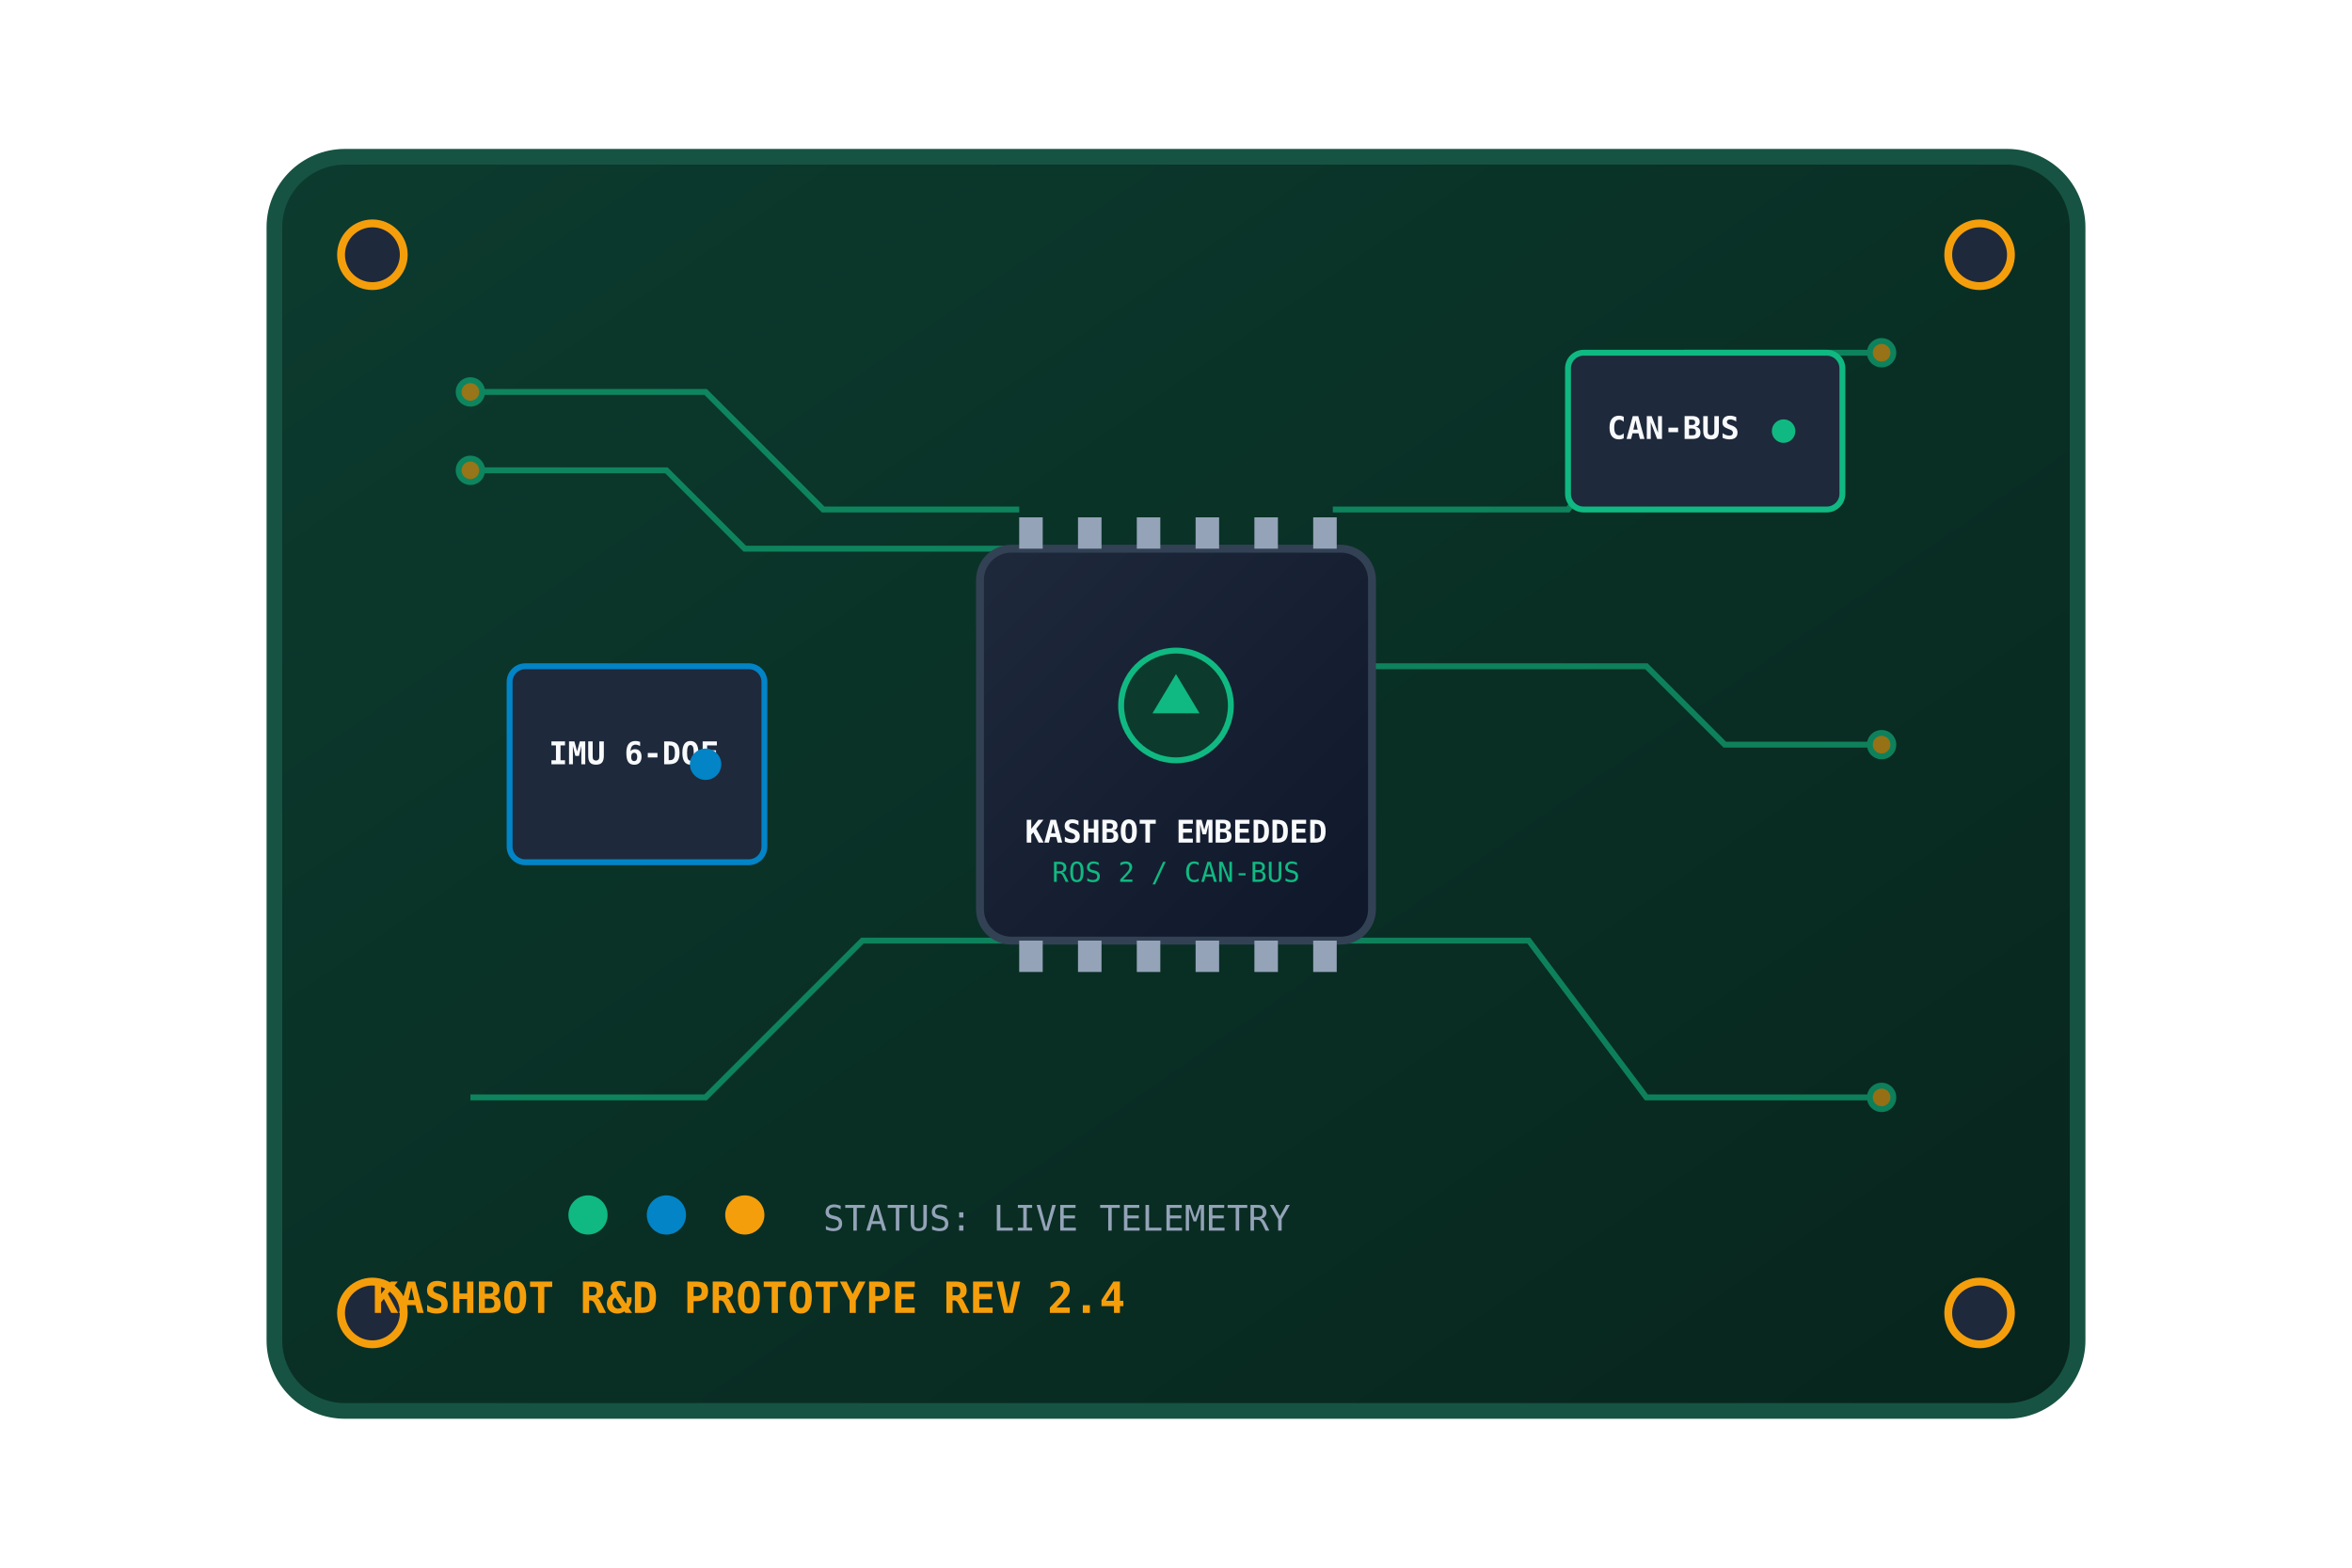
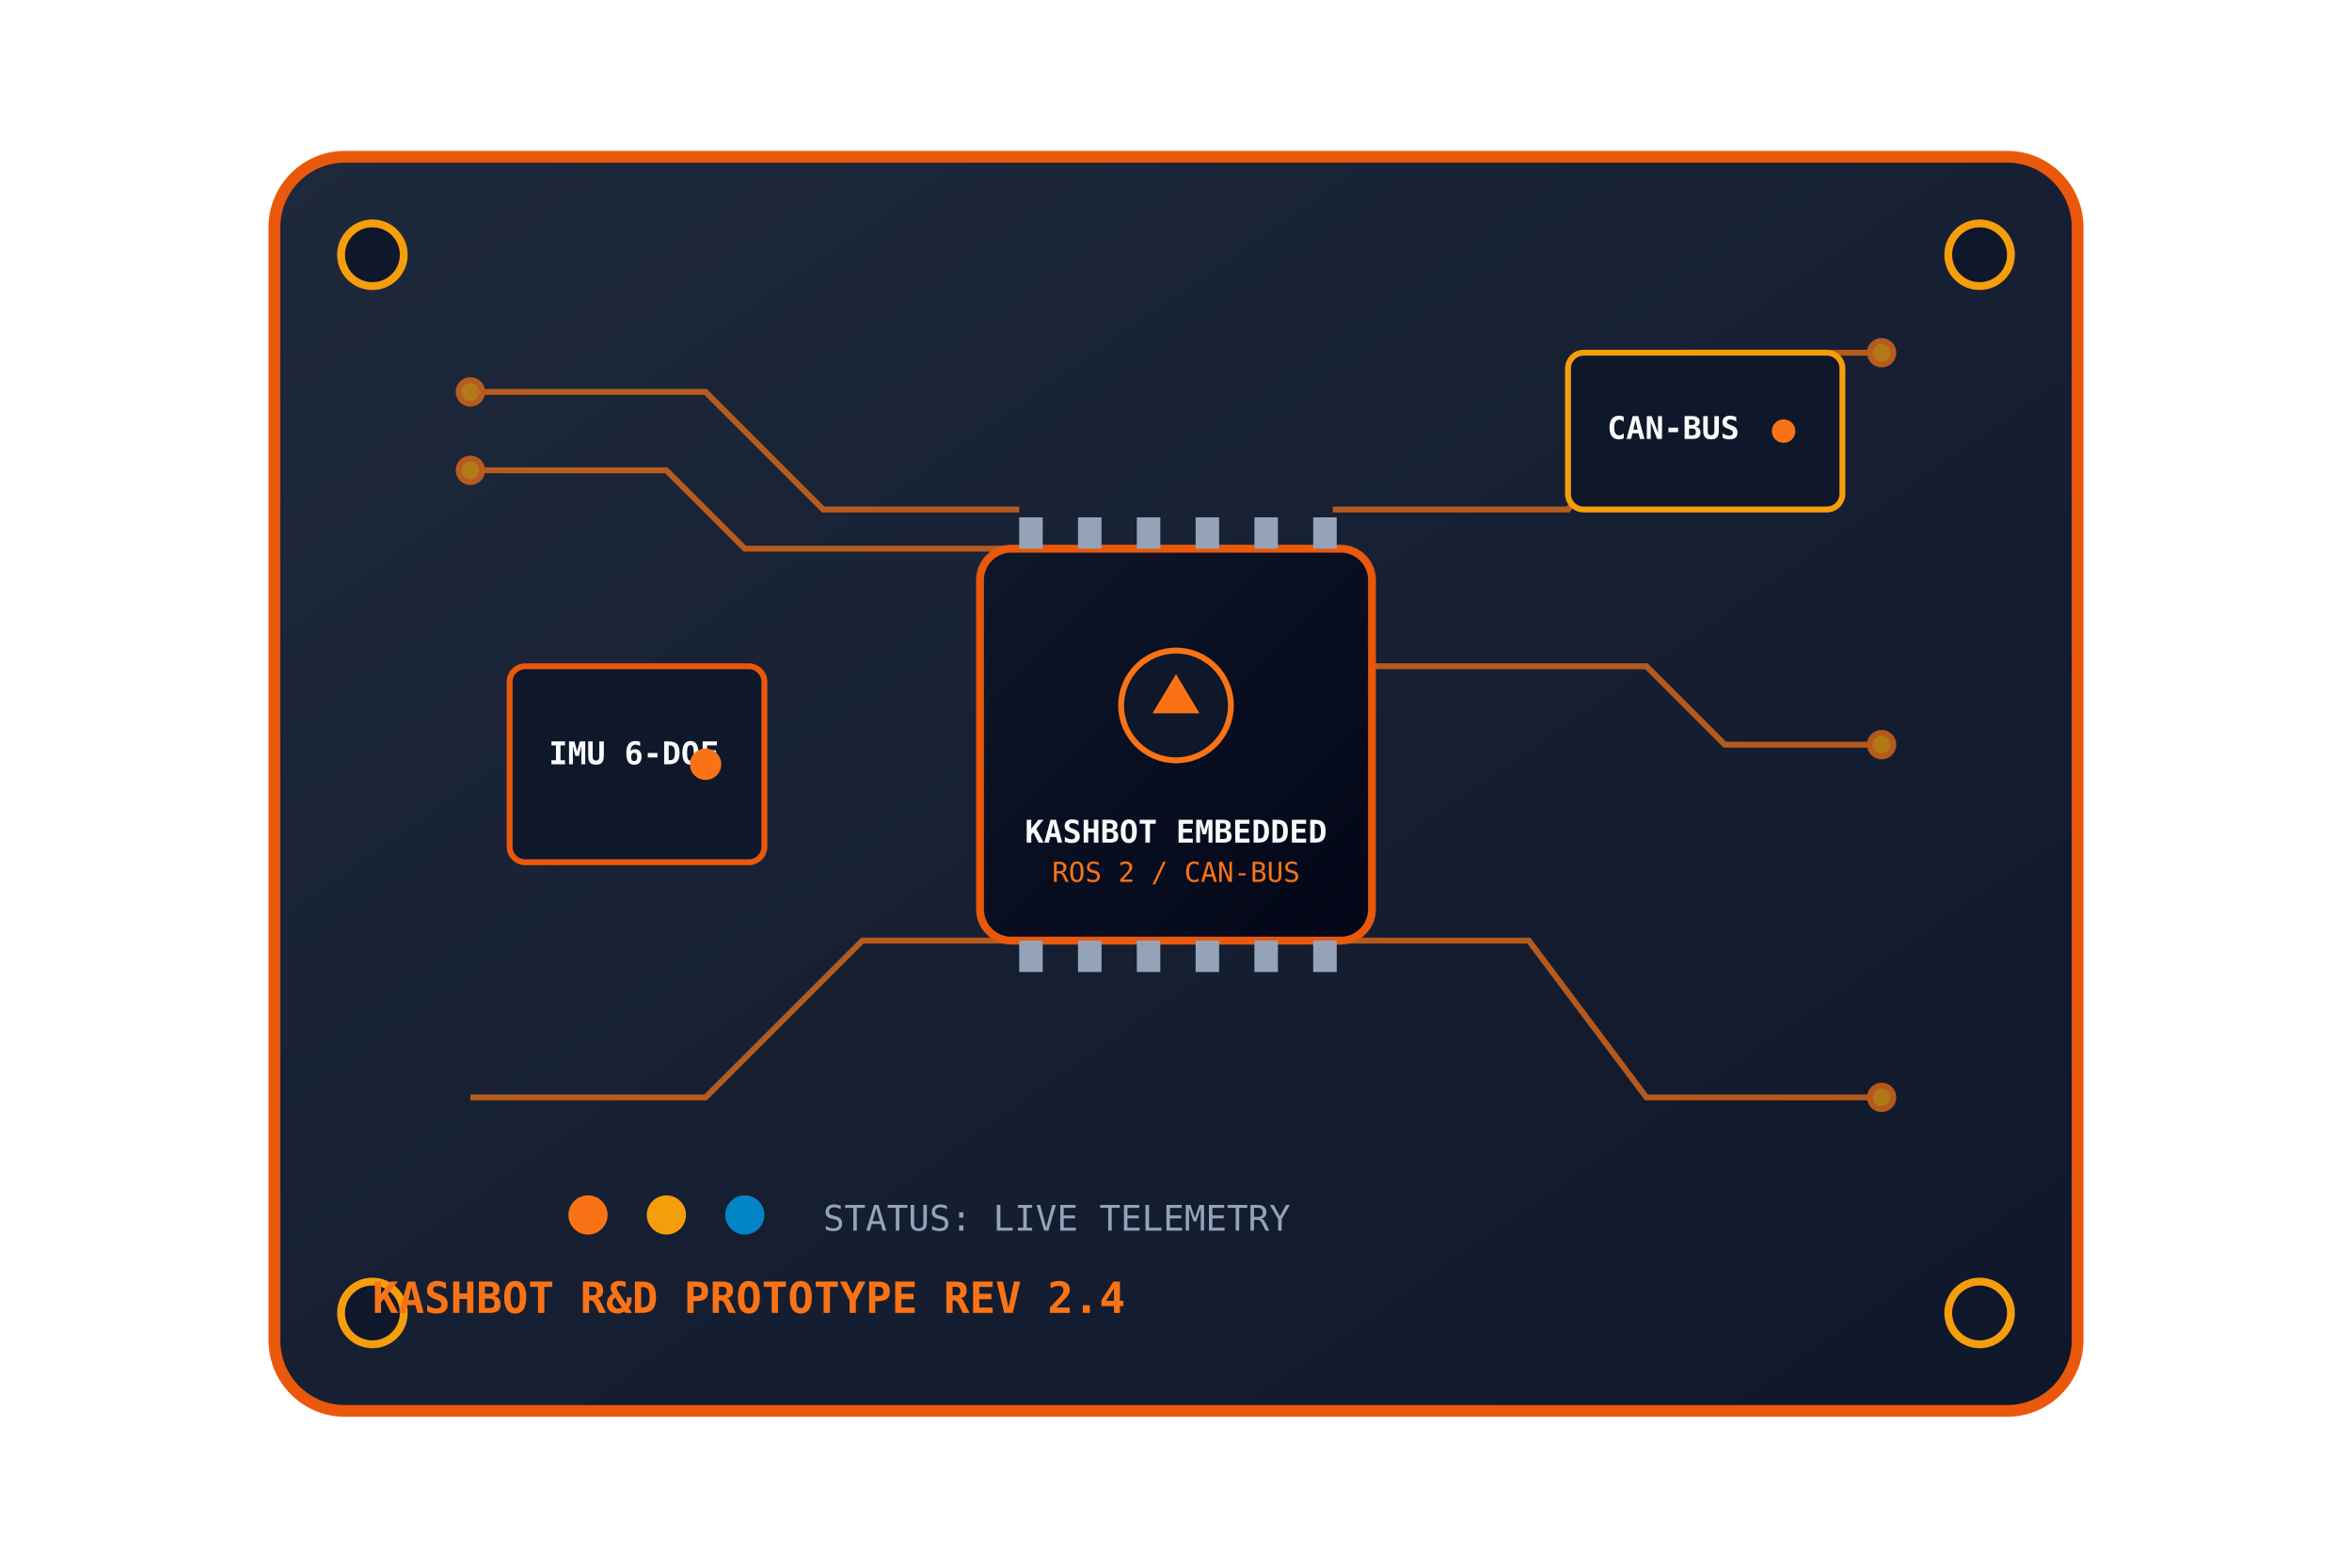
<svg xmlns="http://www.w3.org/2000/svg" viewBox="0 0 600 400" width="100%" height="100%" fill="none">
  <defs>
    <linearGradient id="pcbGrad" x1="0%" y1="0%" x2="100%" y2="100%">
-       <stop offset="0%" stop-color="#0C3B2E" />
-       <stop offset="100%" stop-color="#07251D" />
-     </linearGradient>
-     <linearGradient id="goldTrace" x1="0%" y1="0%" x2="100%" y2="0%">
-       <stop offset="0%" stop-color="#F59E0B" />
-       <stop offset="100%" stop-color="#FBBF24" />
-     </linearGradient>
-     <linearGradient id="chipGrad" x1="0%" y1="0%" x2="100%" y2="100%">
      <stop offset="0%" stop-color="#1E293B" />
      <stop offset="100%" stop-color="#0F172A" />
    </linearGradient>
+     <linearGradient id="goldTrace" x1="0%" y1="0%" x2="100%" y2="0%">
+       <stop offset="0%" stop-color="#F97316" />
+       <stop offset="100%" stop-color="#F59E0B" />
+     </linearGradient>
+     <linearGradient id="chipGrad" x1="0%" y1="0%" x2="100%" y2="100%">
+       <stop offset="0%" stop-color="#0F172A" />
+       <stop offset="100%" stop-color="#020617" />
+     </linearGradient>
  </defs>
-   <rect x="70" y="40" width="460" height="320" rx="18" fill="url(#pcbGrad)" stroke="#165342" stroke-width="4" />
-   <circle cx="95" cy="65" r="8" fill="#1E293B" stroke="#F59E0B" stroke-width="2" />
-   <circle cx="505" cy="65" r="8" fill="#1E293B" stroke="#F59E0B" stroke-width="2" />
-   <circle cx="95" cy="335" r="8" fill="#1E293B" stroke="#F59E0B" stroke-width="2" />
-   <circle cx="505" cy="335" r="8" fill="#1E293B" stroke="#F59E0B" stroke-width="2" />
-   <g stroke="#10B981" stroke-width="1.5" fill="none" opacity="0.6">
+   <rect x="70" y="40" width="460" height="320" rx="18" fill="url(#pcbGrad)" stroke="#EA580C" stroke-width="3" />
+   <circle cx="95" cy="65" r="8" fill="#0F172A" stroke="#F59E0B" stroke-width="2" />
+   <circle cx="505" cy="65" r="8" fill="#0F172A" stroke="#F59E0B" stroke-width="2" />
+   <circle cx="95" cy="335" r="8" fill="#0F172A" stroke="#F59E0B" stroke-width="2" />
+   <circle cx="505" cy="335" r="8" fill="#0F172A" stroke="#F59E0B" stroke-width="2" />
+   <g stroke="#F97316" stroke-width="1.5" fill="none" opacity="0.7">
    <path d="M120 100 L180 100 L210 130 L260 130" />
    <path d="M120 120 L170 120 L190 140 L260 140" />
    <path d="M120 280 L180 280 L220 240 L260 240" />
    <path d="M340 130 L400 130 L430 90 L480 90" />
    <path d="M340 170 L420 170 L440 190 L480 190" />
    <path d="M340 240 L390 240 L420 280 L480 280" />
    <circle cx="120" cy="100" r="3" fill="#F59E0B" />
    <circle cx="120" cy="120" r="3" fill="#F59E0B" />
    <circle cx="480" cy="90" r="3" fill="#F59E0B" />
    <circle cx="480" cy="190" r="3" fill="#F59E0B" />
    <circle cx="480" cy="280" r="3" fill="#F59E0B" />
  </g>
-   <rect x="250" y="140" width="100" height="100" rx="8" fill="url(#chipGrad)" stroke="#334155" stroke-width="2" />
+   <rect x="250" y="140" width="100" height="100" rx="8" fill="url(#chipGrad)" stroke="#EA580C" stroke-width="2" />
  <g fill="#94A3B8">
    <rect x="260" y="132" width="6" height="8" />
    <rect x="275" y="132" width="6" height="8" />
    <rect x="290" y="132" width="6" height="8" />
    <rect x="305" y="132" width="6" height="8" />
    <rect x="320" y="132" width="6" height="8" />
    <rect x="335" y="132" width="6" height="8" />
    <rect x="260" y="240" width="6" height="8" />
    <rect x="275" y="240" width="6" height="8" />
    <rect x="290" y="240" width="6" height="8" />
    <rect x="305" y="240" width="6" height="8" />
    <rect x="320" y="240" width="6" height="8" />
    <rect x="335" y="240" width="6" height="8" />
  </g>
-   <circle cx="300" cy="180" r="14" fill="#0C3B2E" stroke="#10B981" stroke-width="1.5" />
-   <path d="M300 172 L306 182 L294 182 Z" fill="#10B981" />
+   <circle cx="300" cy="180" r="14" fill="#0F172A" stroke="#F97316" stroke-width="1.5" />
+   <path d="M300 172 L306 182 L294 182 Z" fill="#F97316" />
  <text x="300" y="215" font-family="monospace" font-size="8" fill="#F8FAFC" font-weight="bold" text-anchor="middle">KASHBOT EMBEDDED</text>
-   <text x="300" y="225" font-family="monospace" font-size="7" fill="#10B981" text-anchor="middle">ROS 2 / CAN-BUS</text>
-   <rect x="130" y="170" width="65" height="50" rx="4" fill="#1E293B" stroke="#0284C7" stroke-width="1.5" />
+   <text x="300" y="225" font-family="monospace" font-size="7" fill="#F97316" text-anchor="middle">ROS 2 / CAN-BUS</text>
+   <rect x="130" y="170" width="65" height="50" rx="4" fill="#0F172A" stroke="#EA580C" stroke-width="1.5" />
  <text x="140" y="195" font-family="monospace" font-size="8" fill="#F8FAFC" font-weight="bold">IMU 6-DOF</text>
-   <circle cx="180" cy="195" r="4" fill="#0284C7" />
-   <rect x="400" y="90" width="70" height="40" rx="4" fill="#1E293B" stroke="#10B981" stroke-width="1.5" />
+   <circle cx="180" cy="195" r="4" fill="#F97316" />
+   <rect x="400" y="90" width="70" height="40" rx="4" fill="#0F172A" stroke="#F59E0B" stroke-width="1.5" />
  <text x="410" y="112" font-family="monospace" font-size="8" fill="#F8FAFC" font-weight="bold">CAN-BUS</text>
-   <circle cx="455" cy="110" r="3" fill="#10B981" />
+   <circle cx="455" cy="110" r="3" fill="#F97316" />
  <g>
-     <circle cx="150" cy="310" r="5" fill="#10B981" />
-     <circle cx="170" cy="310" r="5" fill="#0284C7" />
-     <circle cx="190" cy="310" r="5" fill="#F59E0B" />
+     <circle cx="150" cy="310" r="5" fill="#F97316" />
+     <circle cx="170" cy="310" r="5" fill="#F59E0B" />
+     <circle cx="190" cy="310" r="5" fill="#0284C7" />
    <text x="210" y="314" font-family="monospace" font-size="9" fill="#94A3B8">STATUS: LIVE TELEMETRY</text>
  </g>
-   <text x="95" y="335" font-family="monospace" font-size="11" font-weight="bold" fill="#F59E0B">KASHBOT R&amp;D PROTOTYPE REV 2.4</text>
+   <text x="95" y="335" font-family="monospace" font-size="11" font-weight="bold" fill="#F97316">KASHBOT R&amp;D PROTOTYPE REV 2.4</text>
</svg>
